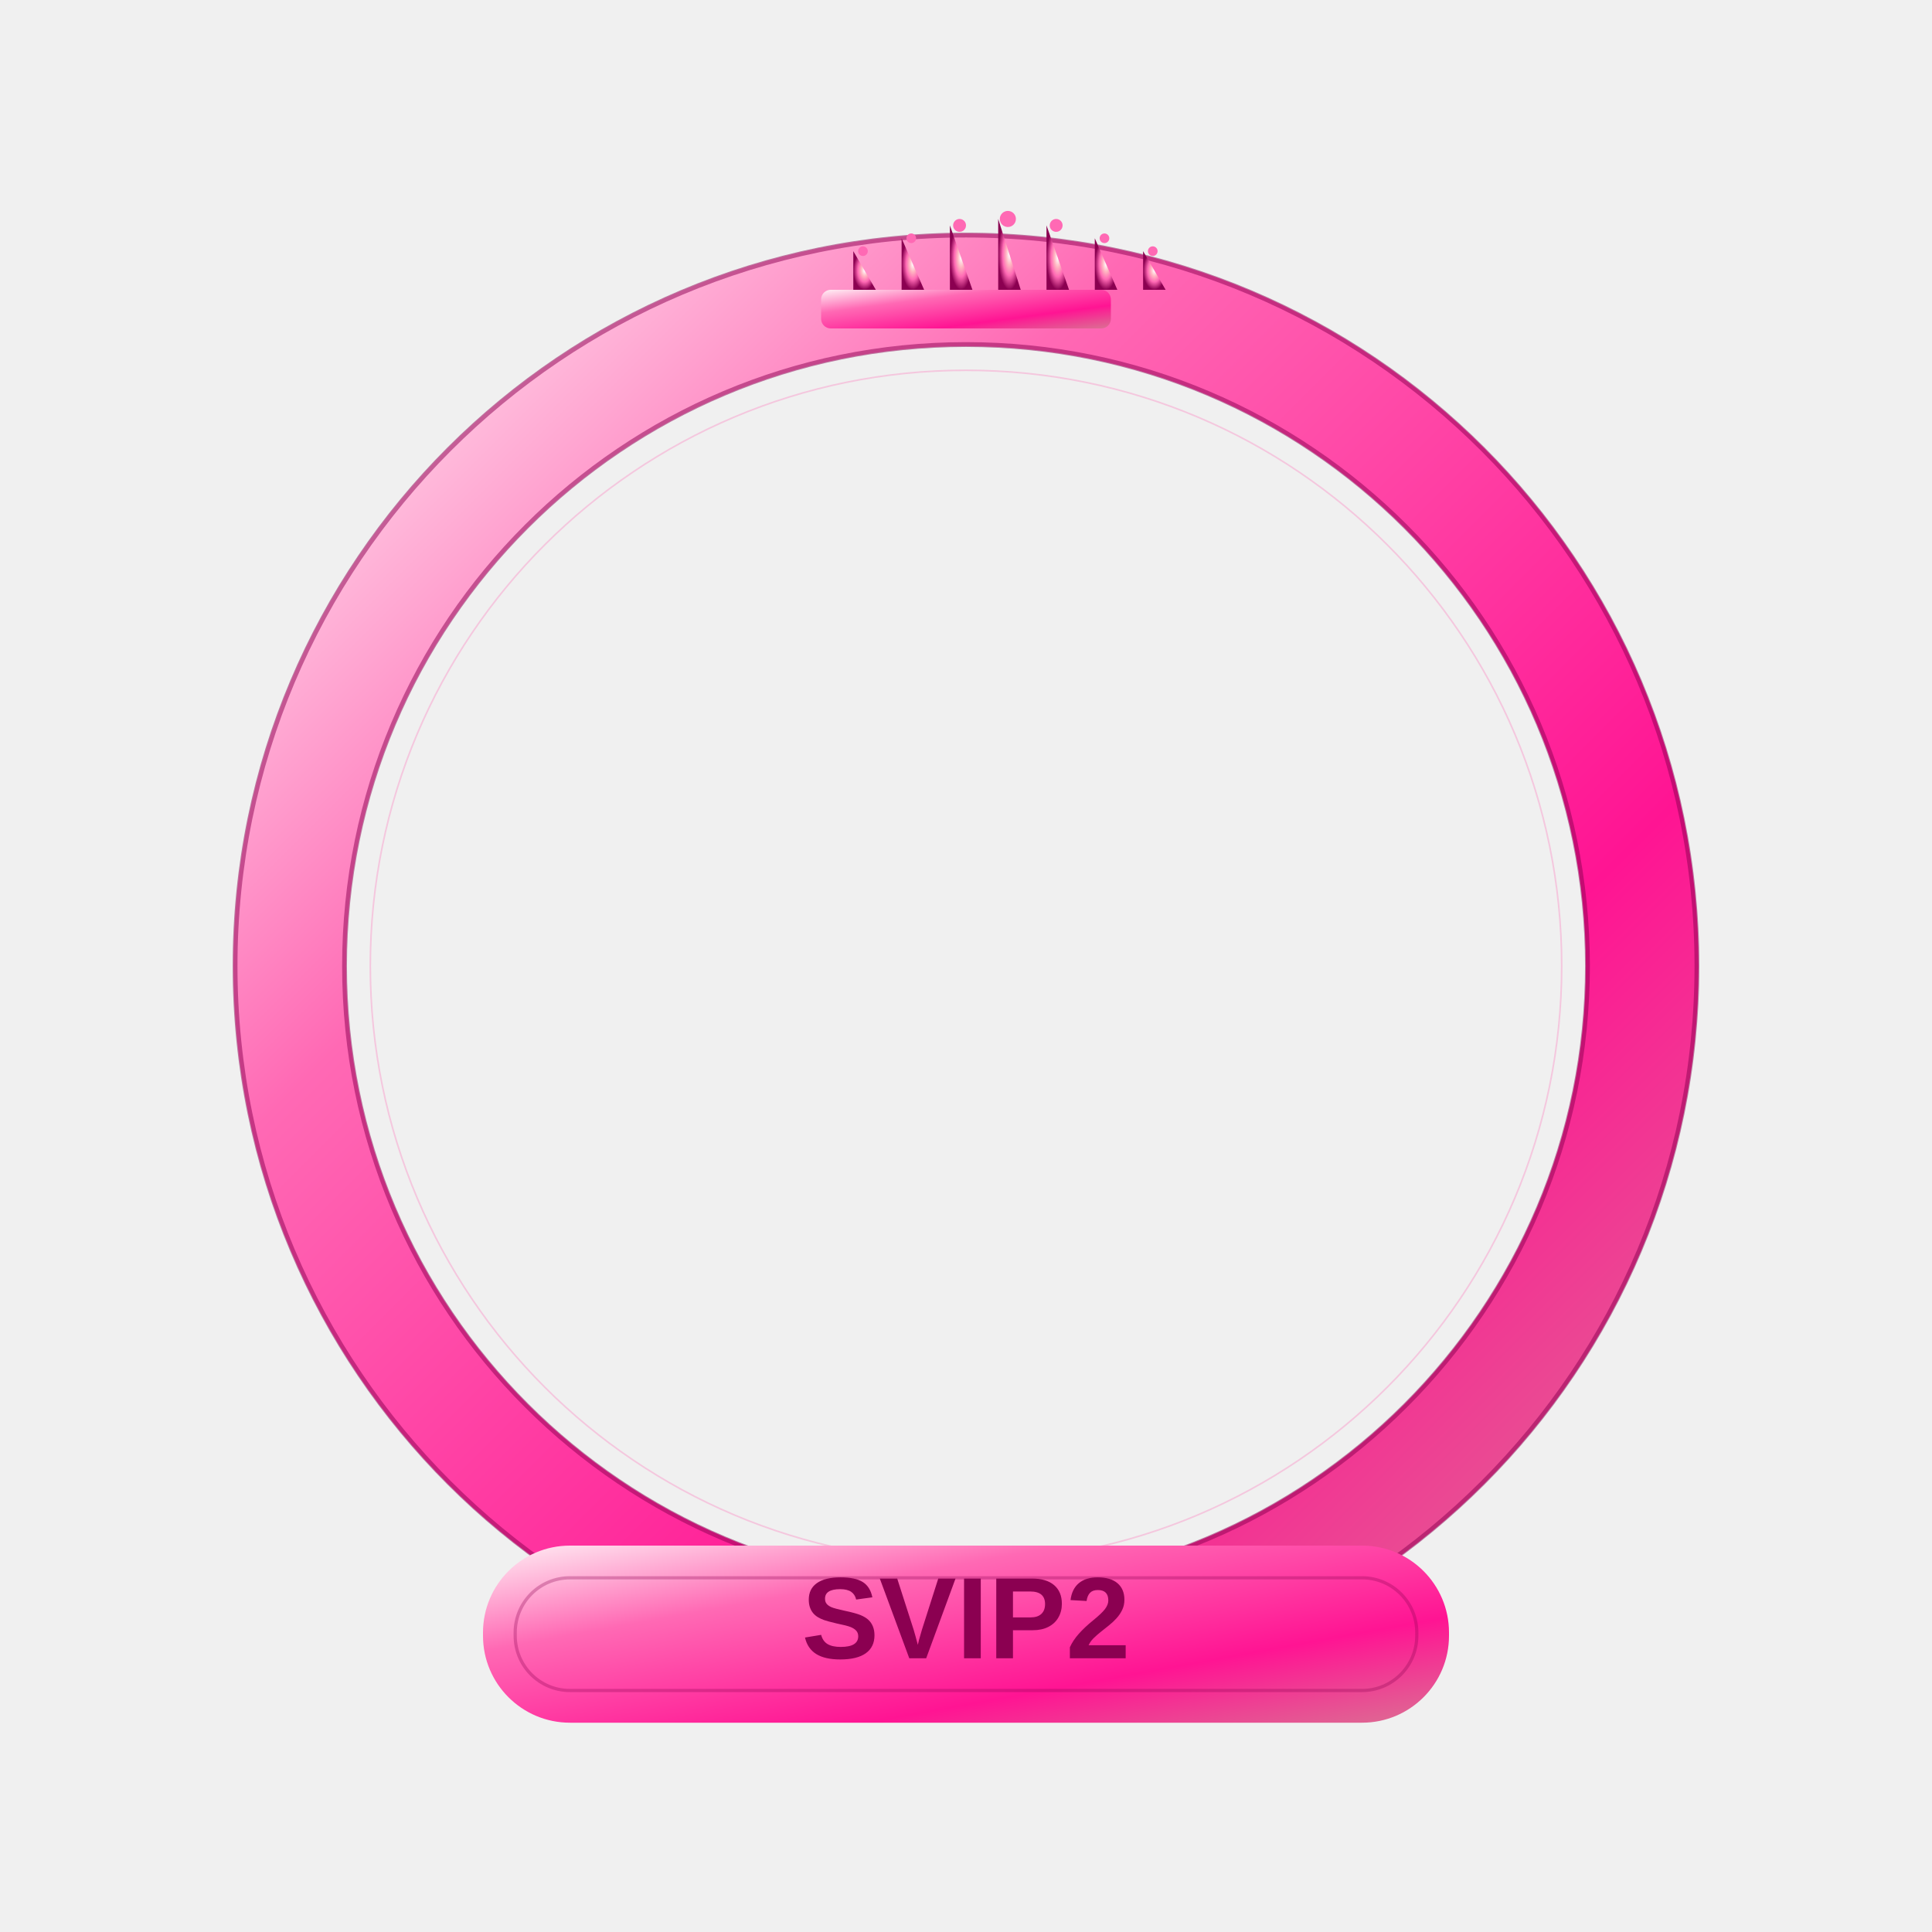
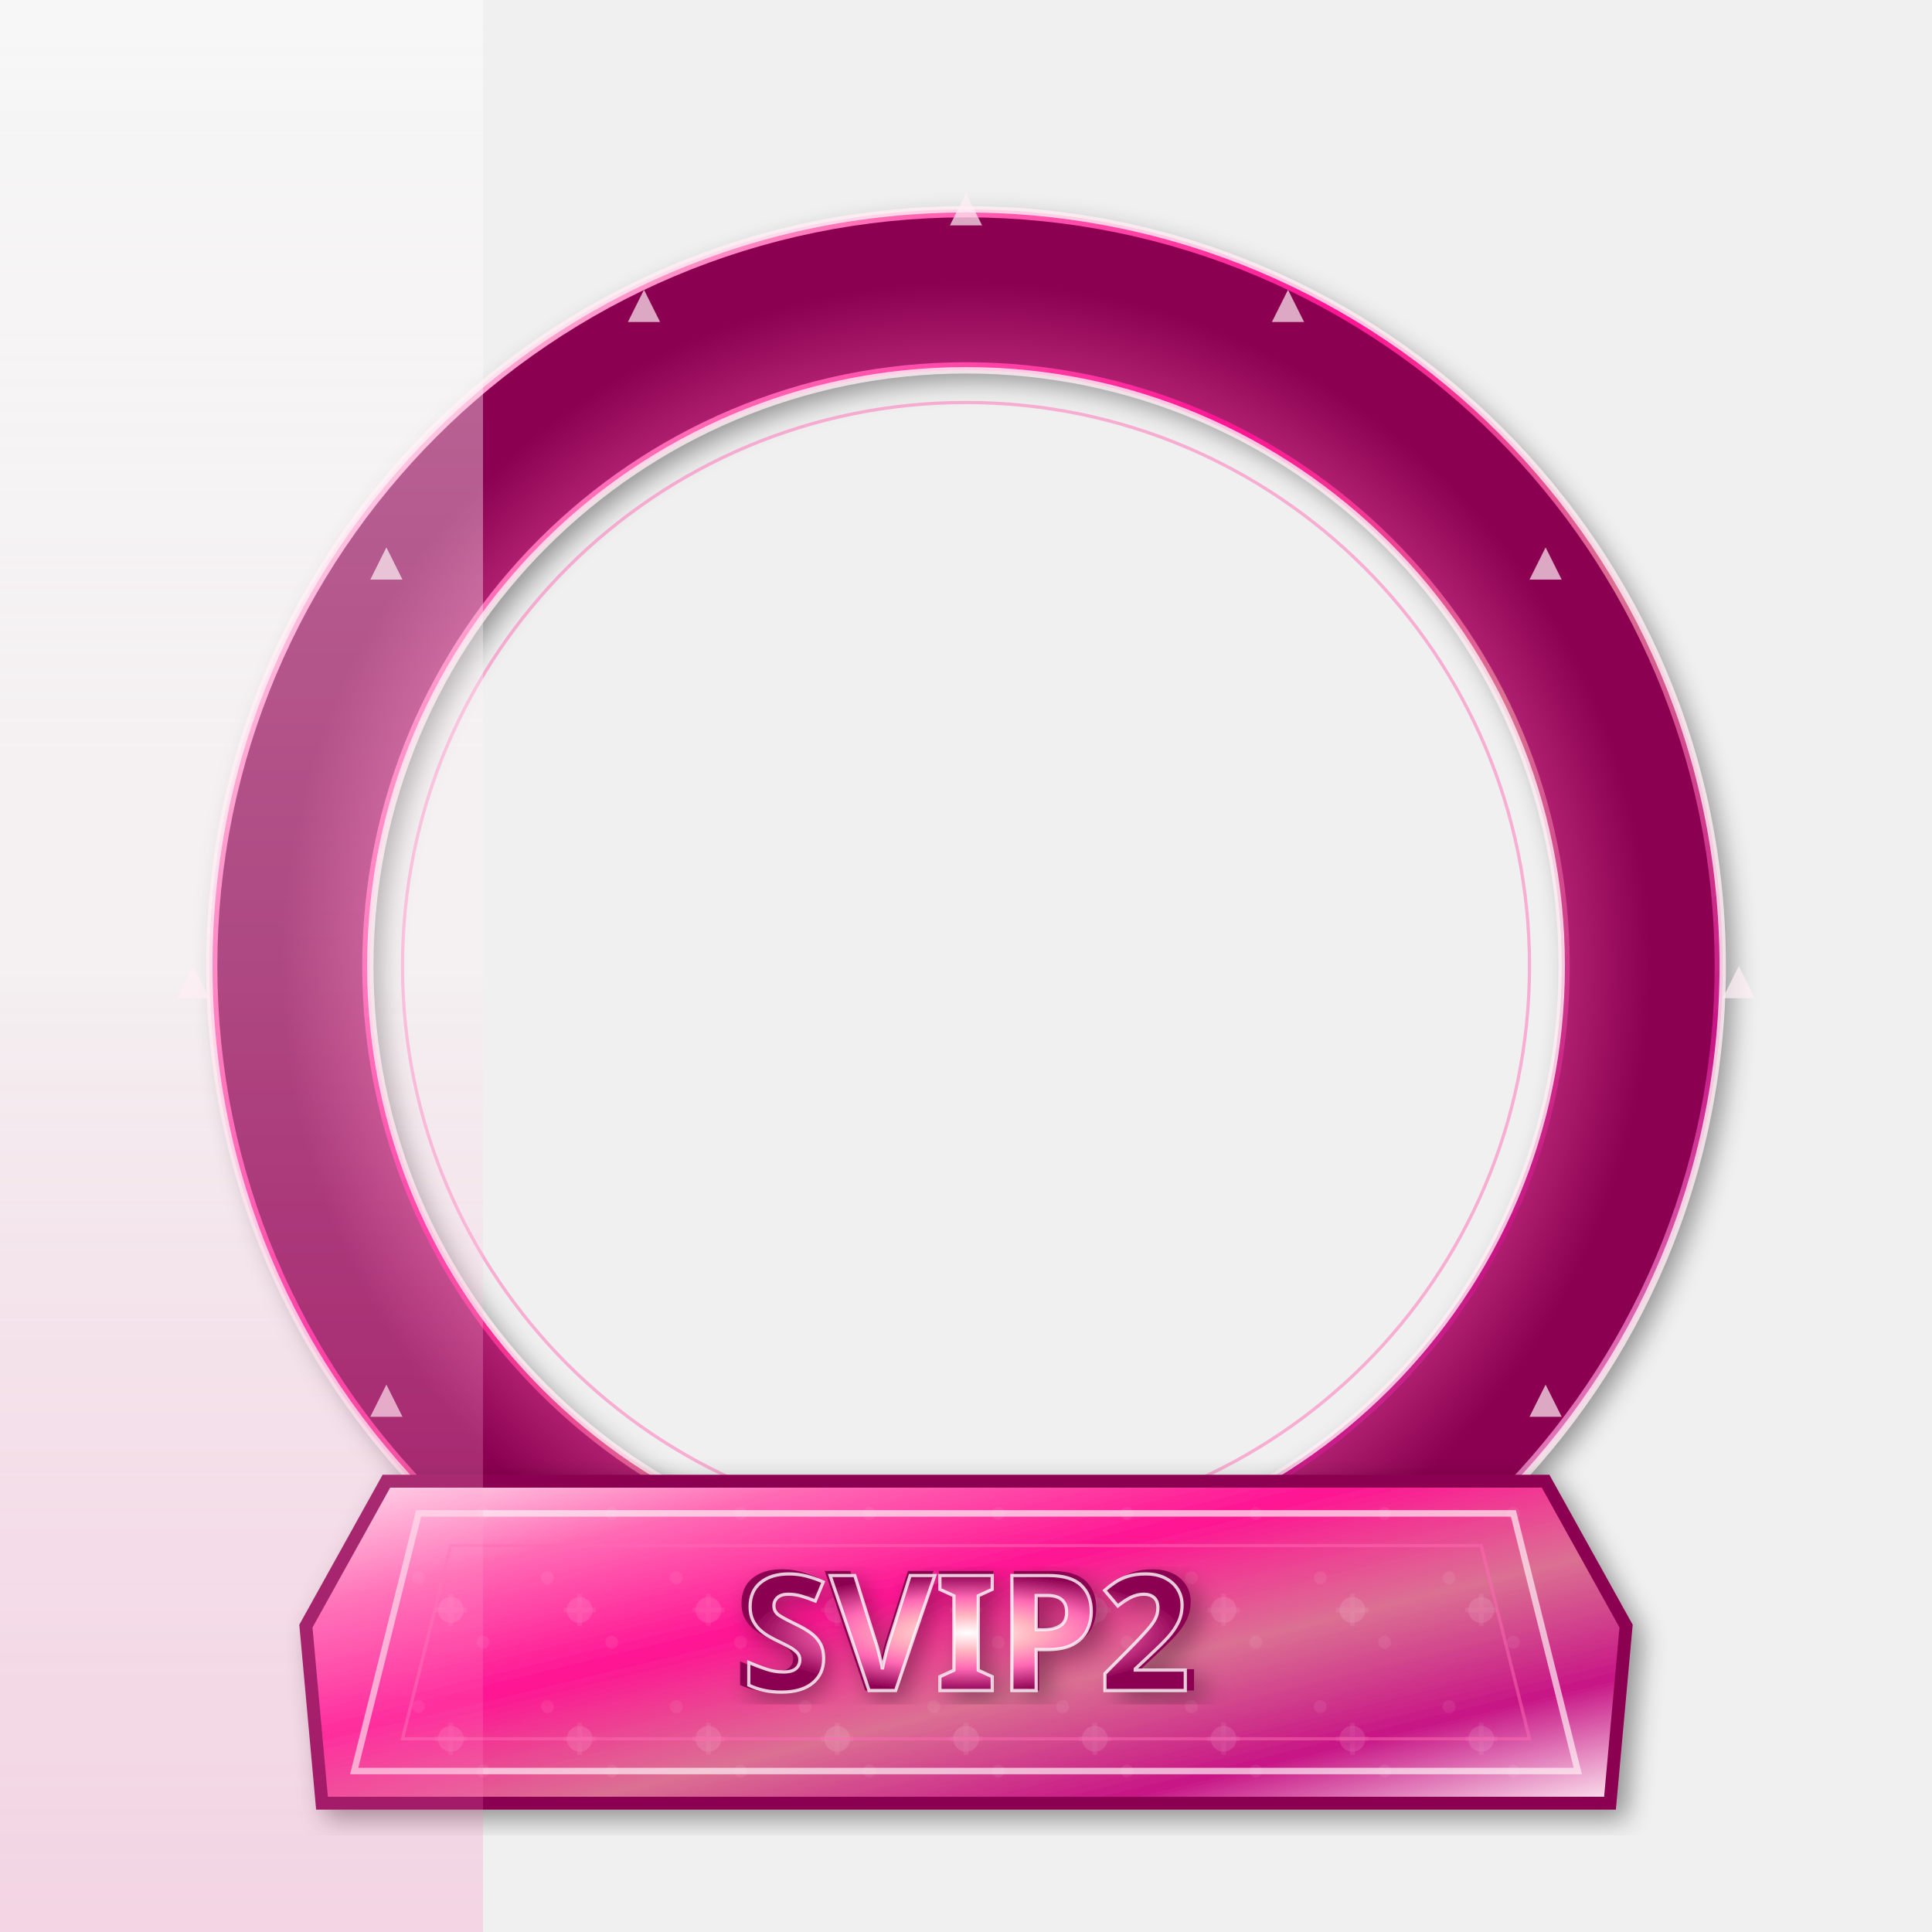
<svg xmlns="http://www.w3.org/2000/svg" width="600" height="600" viewBox="0 0 600 600" fill="none">
  <defs>
    <linearGradient id="pinkGradient2" x1="0" y1="0" x2="1" y2="1">
      <stop offset="0%" stop-color="#fff0f5" />
-       <stop offset="30%" stop-color="#ff69b4" />
-       <stop offset="70%" stop-color="#ff1493" />
-       <stop offset="100%" stop-color="#db7093" />
+       <stop offset="20%" stop-color="#ff69b4" />
+       <stop offset="40%" stop-color="#ff1493" />
+       <stop offset="60%" stop-color="#db7093" />
+       <stop offset="80%" stop-color="#c71585" />
+       <stop offset="100%" stop-color="#fff0f5" />
    </linearGradient>
    <radialGradient id="pinkRadial2" cx="50%" cy="50%" r="50%">
      <stop offset="0%" stop-color="#ffffff" />
      <stop offset="30%" stop-color="#ffb6c1" />
      <stop offset="60%" stop-color="#ff69b4" />
      <stop offset="100%" stop-color="#8b0051" />
    </radialGradient>
+     <linearGradient id="pinkShine2" x1="0" y1="0" x2="0" y2="1">
+       <stop offset="0%" stop-color="#ffffff" stop-opacity="0.9" />
+       <stop offset="50%" stop-color="#fff0f5" stop-opacity="0.6" />
+       <stop offset="100%" stop-color="#ff69b4" stop-opacity="0.4" />
+     </linearGradient>
+     <filter id="glow2">
+       <feGaussianBlur stdDeviation="6" result="coloredBlur" />
+       <feMerge>
+         <feMergeNode in="coloredBlur" />
+         <feMergeNode in="SourceGraphic" />
+       </feMerge>
+     </filter>
+     <filter id="shadow2">
+       <feDropShadow dx="3" dy="3" stdDeviation="4" flood-opacity="0.4" />
+     </filter>
+     <pattern id="luxuryPattern" x="0" y="0" width="40" height="40" patternUnits="userSpaceOnUse">
+       <circle cx="20" cy="20" r="4" fill="#fff0f5" opacity="0.5" />
+       <path d="M15,20 L25,20 M20,15 L20,25" stroke="#fff0f5" stroke-width="1.5" opacity="0.3" />
+       <circle cx="10" cy="10" r="2" fill="#fff0f5" opacity="0.3" />
+       <circle cx="30" cy="30" r="2" fill="#fff0f5" opacity="0.3" />
+     </pattern>
  </defs>
-   <circle cx="300" cy="300" r="210" fill="none" stroke="url(#pinkGradient2)" stroke-width="35" />
-   <circle cx="300" cy="300" r="227" fill="none" stroke="#8b0051" stroke-width="1.5" opacity="0.5" />
-   <circle cx="300" cy="300" r="193" fill="none" stroke="#8b0051" stroke-width="1.5" opacity="0.5" />
-   <circle cx="300" cy="300" r="185" fill="none" stroke="#ff69b4" stroke-width="0.5" opacity="0.3" />
-   <g>
-     <rect x="255" y="90" width="90" height="12" fill="url(#pinkGradient2)" rx="3" />
-     <path d="M265,90 L265,78 L272,90" fill="url(#pinkRadial2)" />
-     <path d="M280,90 L280,74 L287,90" fill="url(#pinkRadial2)" />
-     <path d="M295,90 L295,70 L302,90" fill="url(#pinkRadial2)" />
-     <path d="M310,90 L310,68 L317,90" fill="url(#pinkRadial2)" />
-     <path d="M325,90 L325,70 L332,90" fill="url(#pinkRadial2)" />
-     <path d="M340,90 L340,74 L347,90" fill="url(#pinkRadial2)" />
-     <path d="M355,90 L355,78 L362,90" fill="url(#pinkRadial2)" />
-     <circle cx="268" cy="78" r="1.5" fill="#ff69b4" />
-     <circle cx="283" cy="74" r="1.5" fill="#ff69b4" />
-     <circle cx="298" cy="70" r="2" fill="#ff69b4" />
-     <circle cx="313" cy="68" r="2.5" fill="#ff69b4" />
-     <circle cx="328" cy="70" r="2" fill="#ff69b4" />
-     <circle cx="343" cy="74" r="1.5" fill="#ff69b4" />
-     <circle cx="358" cy="78" r="1.5" fill="#ff69b4" />
+   <circle cx="300" cy="300" r="230" fill="none" stroke="#8b0051" stroke-width="4" opacity="0.4" />
+   <circle cx="300" cy="300" r="210" fill="none" stroke="url(#pinkGradient2)" stroke-width="50" filter="url(#shadow2)" />
+   <circle cx="300" cy="300" r="210" fill="none" stroke="url(#pinkRadial2)" stroke-width="45" />
+   <circle cx="300" cy="300" r="235" fill="none" stroke="#fff0f5" stroke-width="2" opacity="0.8" />
+   <circle cx="300" cy="300" r="185" fill="none" stroke="#fff0f5" stroke-width="2" opacity="0.8" />
+   <circle cx="300" cy="300" r="175" fill="none" stroke="#ff69b4" stroke-width="1" opacity="0.5" />
+   <g opacity="0.7">
+     <path d="M300,60 L305,70 L295,70 Z" fill="#fff0f5" />
+     <path d="M200,90 L205,100 L195,100 Z" fill="#fff0f5" />
+     <path d="M400,90 L405,100 L395,100 Z" fill="#fff0f5" />
+     <path d="M120,170 L125,180 L115,180 Z" fill="#fff0f5" />
+     <path d="M480,170 L485,180 L475,180 Z" fill="#fff0f5" />
+     <path d="M60,300 L65,310 L55,310 Z" fill="#fff0f5" />
+     <path d="M540,300 L545,310 L535,310 Z" fill="#fff0f5" />
+     <path d="M120,430 L125,440 L115,440 Z" fill="#fff0f5" />
+     <path d="M480,430 L485,440 L475,440 Z" fill="#fff0f5" />
+     <path d="M200,510 L205,520 L195,520 Z" fill="#fff0f5" />
+     <path d="M400,510 L405,520 L395,520 Z" fill="#fff0f5" />
  </g>
-   <g>
-     <rect x="150" y="480" width="300" height="55" rx="27" fill="url(#pinkGradient2)" />
-     <rect x="160" y="490" width="280" height="35" rx="17" fill="none" stroke="#8b0051" stroke-width="1" opacity="0.3" />
-     <text x="300" y="515" text-anchor="middle" fill="#8b0051" font-size="36" font-family="Arial" font-weight="bold">SVIP2</text>
+   <g filter="url(#shadow2)">
+     <path d="M120,460 L480,460 L505,505 L500,560 L100,560 L95,505 Z" fill="url(#pinkGradient2)" stroke="#8b0051" stroke-width="4" />
+     <rect x="125" y="465" width="350" height="90" fill="url(#luxuryPattern)" opacity="0.25" />
+     <path d="M130,470 L470,470 L490,550 L110,550 Z" fill="none" stroke="#fff0f5" stroke-width="2" opacity="0.7" />
+     <path d="M140,480 L460,480 L475,540 L125,540 Z" fill="none" stroke="#ff69b4" stroke-width="1" opacity="0.5" />
+     <text x="300" y="525" text-anchor="middle" fill="#8b0051" font-size="52" font-family="Arial Black" font-weight="bold" filter="url(#shadow2)">SVIP2</text>
+     <text x="300" y="525" text-anchor="middle" fill="url(#pinkRadial2)" font-size="50" font-family="Arial Black" font-weight="bold">SVIP2</text>
+     <text x="300" y="525" text-anchor="middle" fill="none" stroke="#ffffff" stroke-width="1" font-size="50" font-family="Arial Black" font-weight="bold" opacity="0.8">SVIP2</text>
  </g>
+   <rect x="0" y="0" width="150" height="600" fill="url(#pinkShine2)" opacity="0.5">
+     <animateTransform attributeName="transform" type="translate" from="-150 0" to="750 0" dur="5s" repeatCount="indefinite" />
+   </rect>
</svg>
